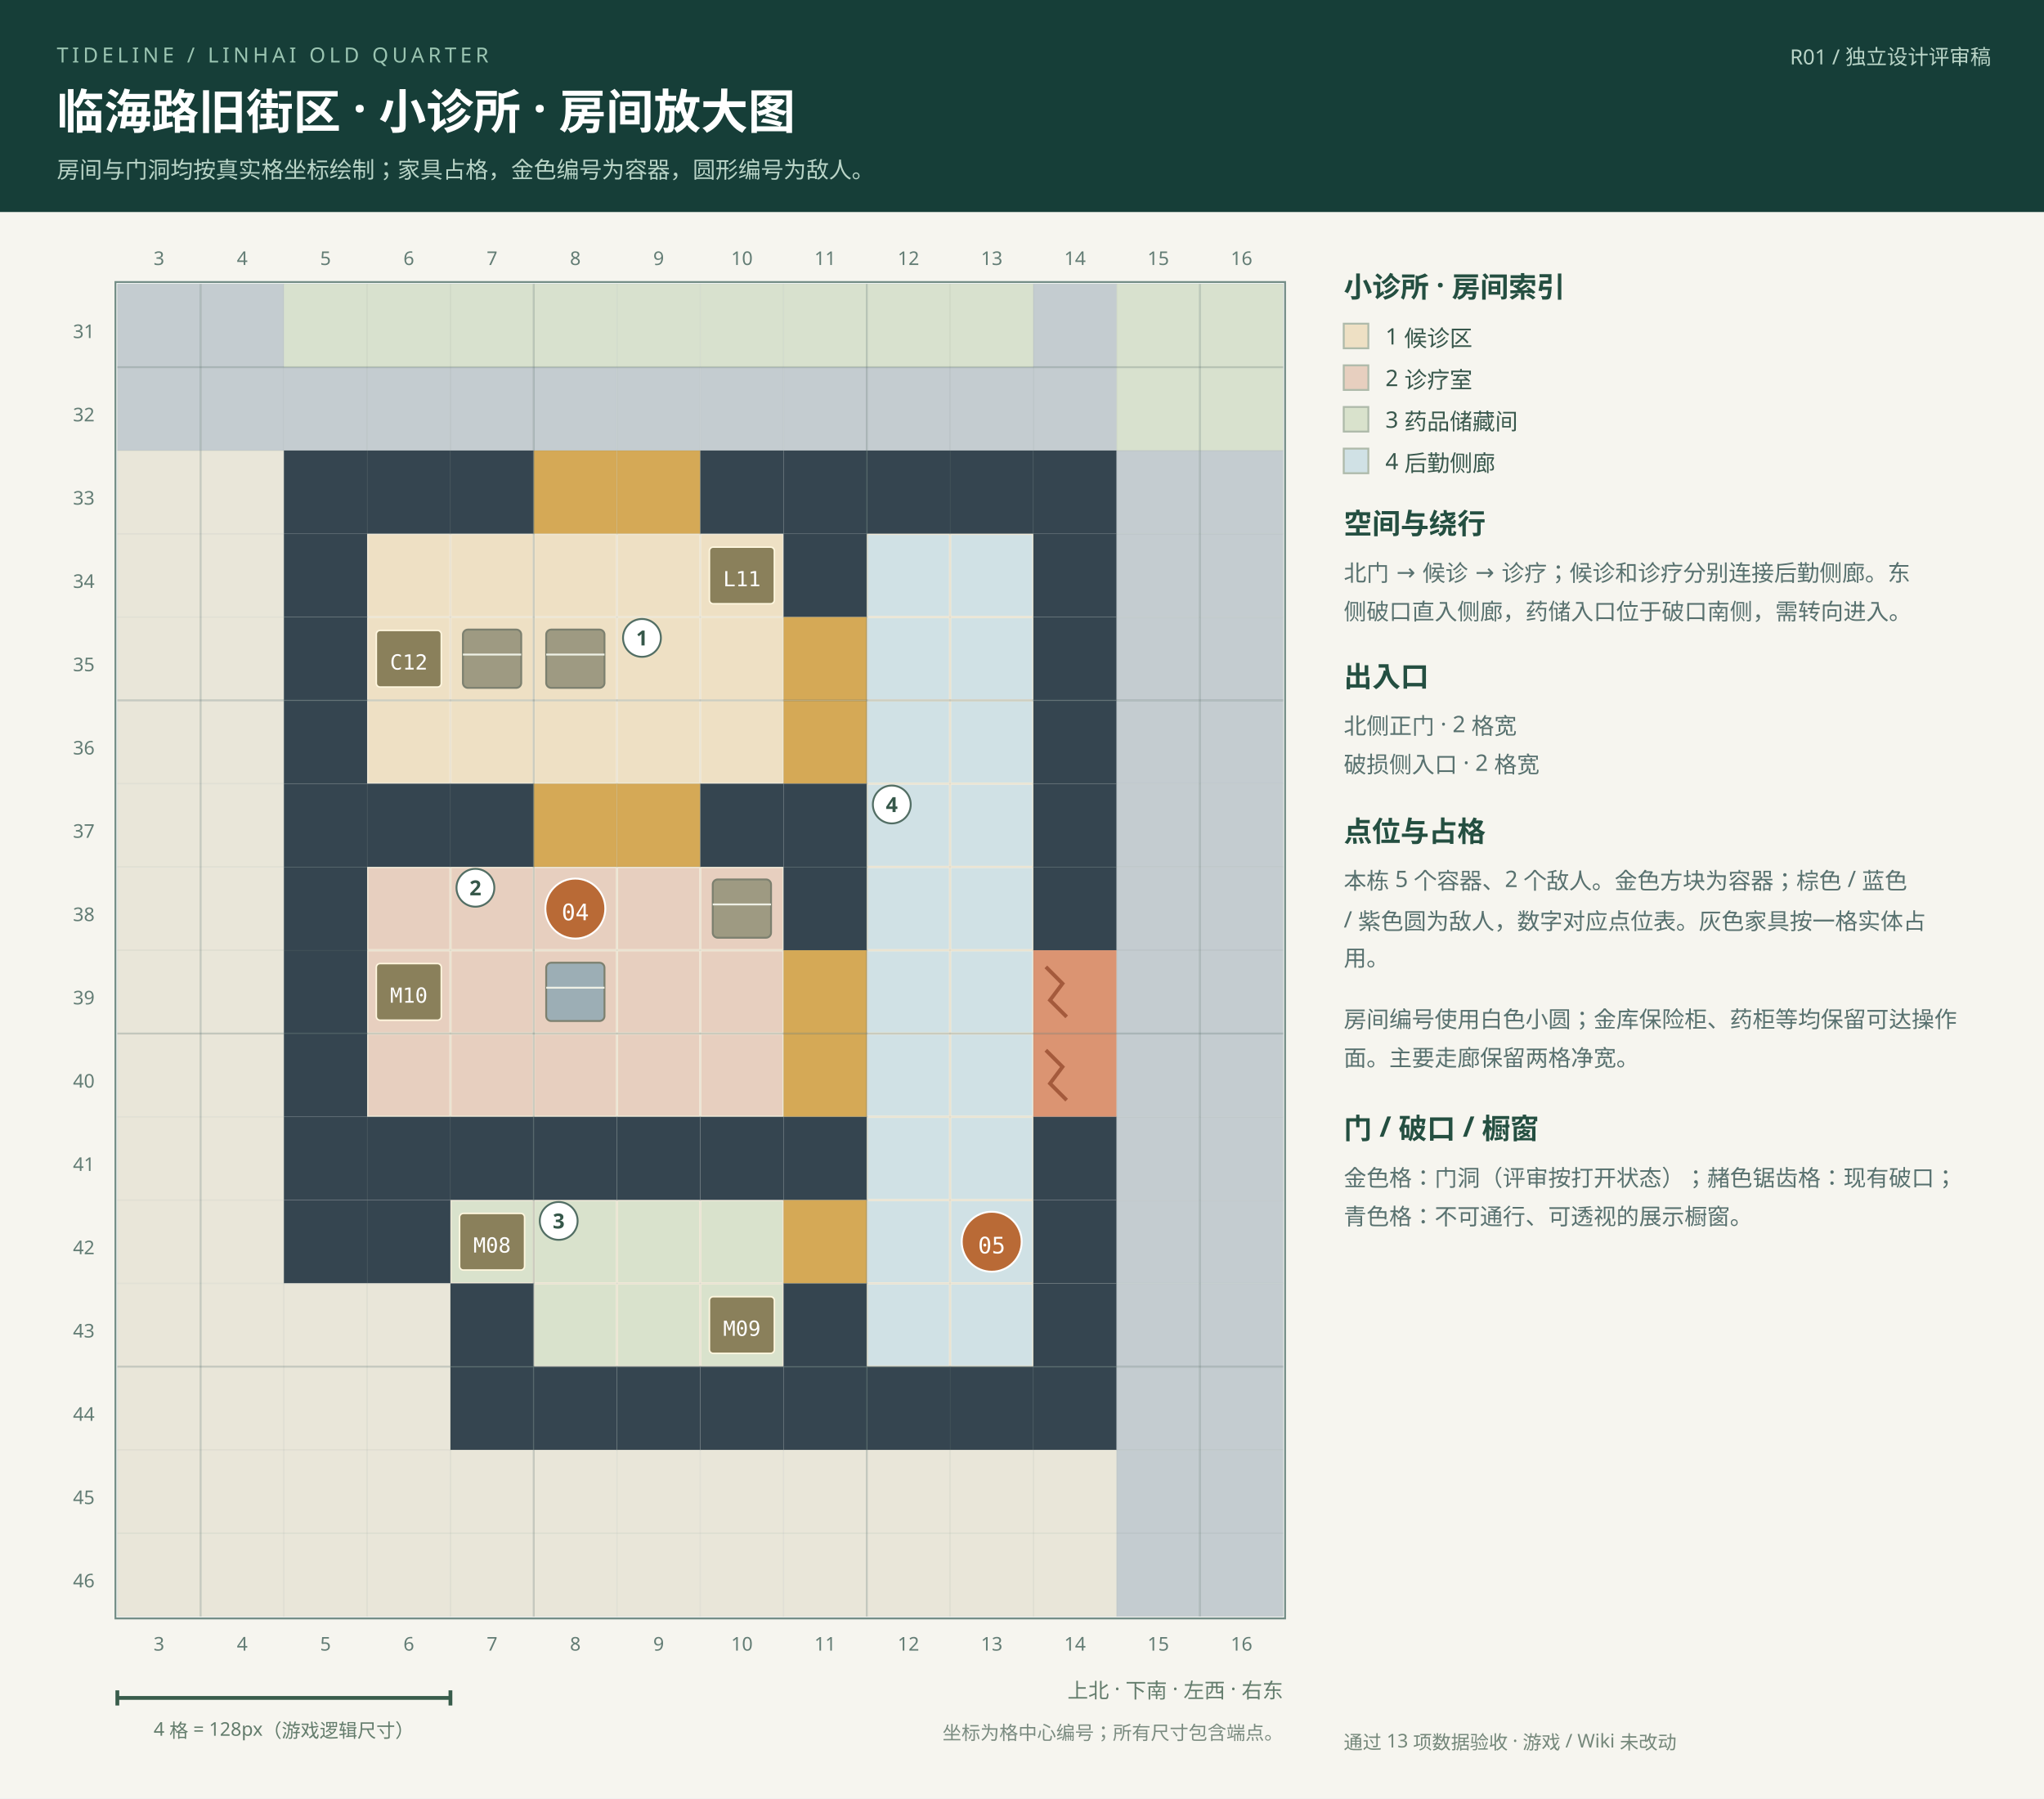
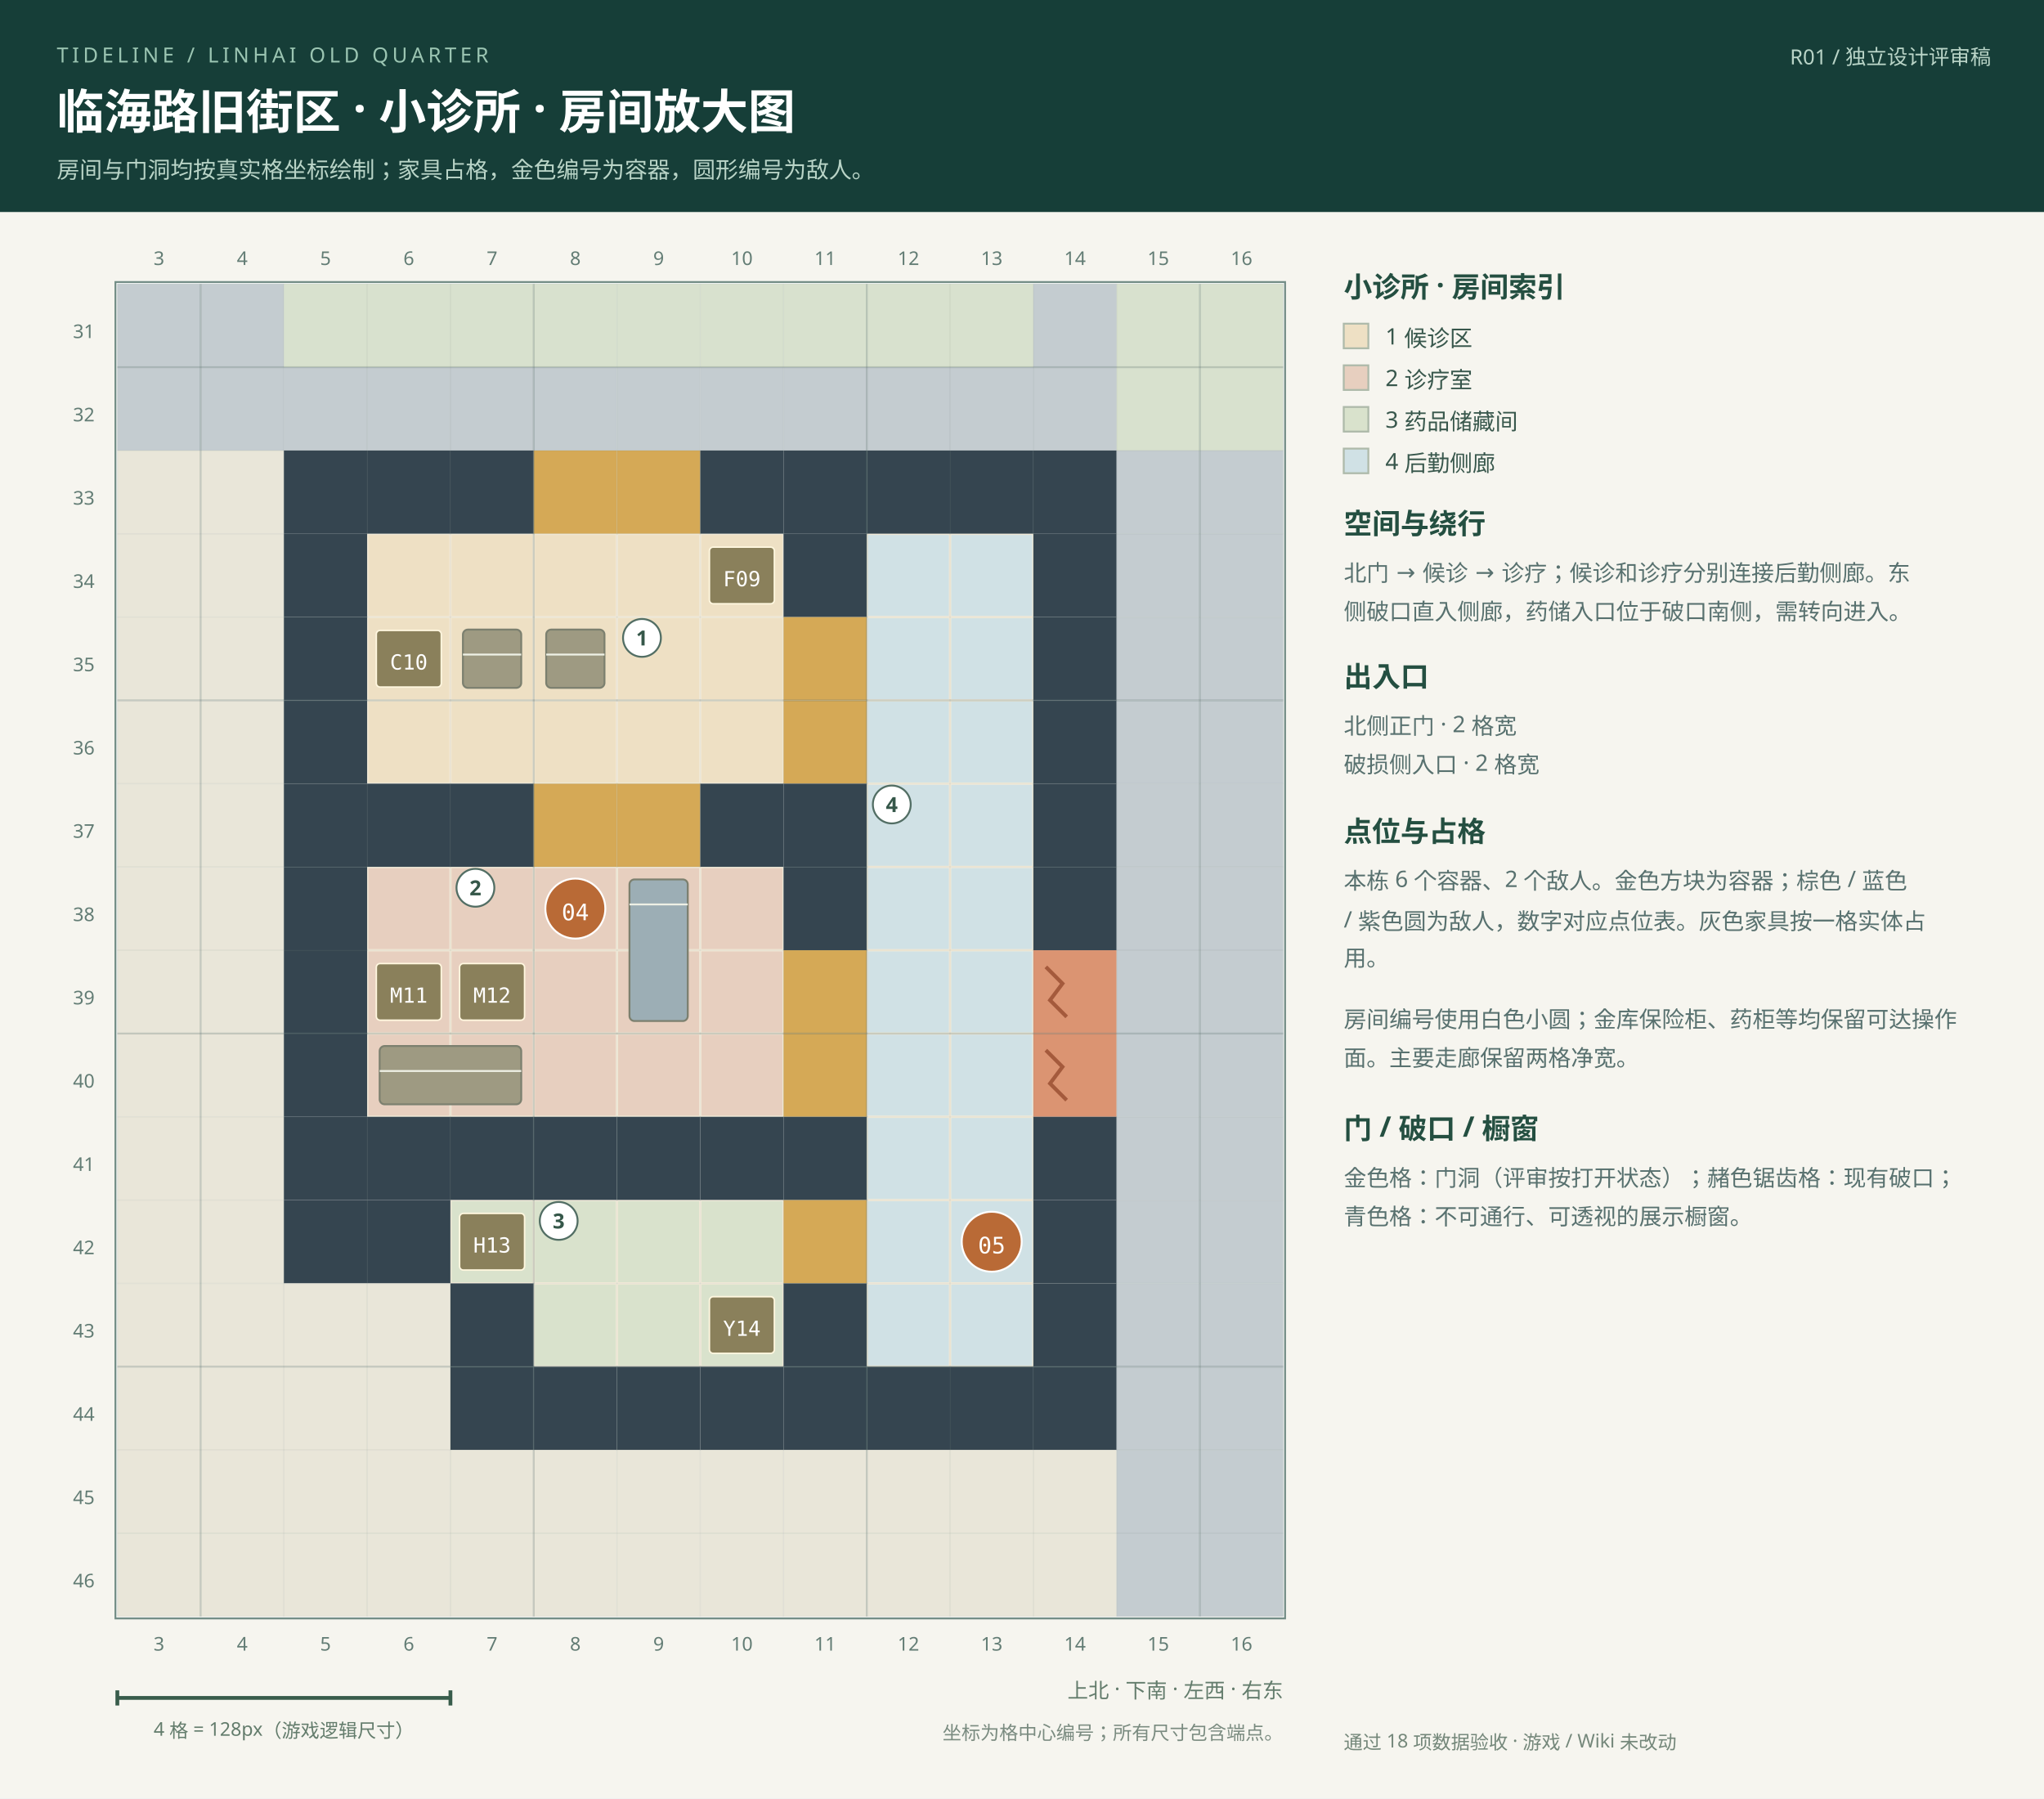
<svg xmlns="http://www.w3.org/2000/svg" width="1080" height="950" viewBox="0 0 1080 950" role="img" aria-labelledby="title desc">
  <g font-family="Microsoft YaHei, PingFang SC, sans-serif">
    <rect x="0" y="0" width="1080" height="950" fill="#f6f5ef" stroke="none" />
    <rect x="0" y="0" width="1080" height="112" fill="#163e38" stroke="none" />
    <text x="30" y="33" font-size="11" fill="#9bc5b2" letter-spacing="2">TIDELINE  /  LINHAI OLD QUARTER</text>
    <text x="30" y="68" font-size="25" fill="#ffffff" font-weight="600">临海路旧街区 · 小诊所 · 房间放大图</text>
    <text x="30" y="94" font-size="12" fill="#b9d4c7">房间与门洞均按真实格坐标绘制；家具占格，金色编号为容器，圆形编号为敌人。</text>
    <text x="1052" y="34" font-size="11" fill="#b9d4c7" text-anchor="end">R01  /  独立设计评审稿</text>
    <rect x="61" y="149" width="618" height="706" fill="#ffffff" stroke="#738d86" />
    <rect x="62" y="150" width="44" height="44" fill="#c4ccd0" stroke="none" />
    <rect x="106" y="150" width="44" height="44" fill="#c4ccd0" stroke="none" />
    <rect x="150" y="150" width="44" height="44" fill="#d8e1ce" stroke="none" />
    <rect x="194" y="150" width="44" height="44" fill="#d8e1ce" stroke="none" />
    <rect x="238" y="150" width="44" height="44" fill="#d8e1ce" stroke="none" />
    <rect x="282" y="150" width="44" height="44" fill="#d8e1ce" stroke="none" />
    <rect x="326" y="150" width="44" height="44" fill="#d8e1ce" stroke="none" />
    <rect x="370" y="150" width="44" height="44" fill="#d8e1ce" stroke="none" />
    <rect x="414" y="150" width="44" height="44" fill="#d8e1ce" stroke="none" />
    <rect x="458" y="150" width="44" height="44" fill="#d8e1ce" stroke="none" />
    <rect x="502" y="150" width="44" height="44" fill="#d8e1ce" stroke="none" />
    <rect x="546" y="150" width="44" height="44" fill="#c4ccd0" stroke="none" />
    <rect x="590" y="150" width="44" height="44" fill="#d8e1ce" stroke="none" />
    <rect x="634" y="150" width="44" height="44" fill="#d8e1ce" stroke="none" />
    <rect x="62" y="194" width="44" height="44" fill="#c4ccd0" stroke="none" />
    <rect x="106" y="194" width="44" height="44" fill="#c4ccd0" stroke="none" />
    <rect x="150" y="194" width="44" height="44" fill="#c4ccd0" stroke="none" />
    <rect x="194" y="194" width="44" height="44" fill="#c4ccd0" stroke="none" />
    <rect x="238" y="194" width="44" height="44" fill="#c4ccd0" stroke="none" />
    <rect x="282" y="194" width="44" height="44" fill="#c4ccd0" stroke="none" />
    <rect x="326" y="194" width="44" height="44" fill="#c4ccd0" stroke="none" />
    <rect x="370" y="194" width="44" height="44" fill="#c4ccd0" stroke="none" />
    <rect x="414" y="194" width="44" height="44" fill="#c4ccd0" stroke="none" />
    <rect x="458" y="194" width="44" height="44" fill="#c4ccd0" stroke="none" />
    <rect x="502" y="194" width="44" height="44" fill="#c4ccd0" stroke="none" />
    <rect x="546" y="194" width="44" height="44" fill="#c4ccd0" stroke="none" />
    <rect x="590" y="194" width="44" height="44" fill="#d8e1ce" stroke="none" />
    <rect x="634" y="194" width="44" height="44" fill="#d8e1ce" stroke="none" />
    <rect x="62" y="238" width="44" height="44" fill="#e9e6d9" stroke="none" />
    <rect x="106" y="238" width="44" height="44" fill="#e9e6d9" stroke="none" />
    <rect x="150" y="238" width="44" height="44" fill="#354550" stroke="none" />
    <rect x="194" y="238" width="44" height="44" fill="#354550" stroke="none" />
    <rect x="238" y="238" width="44" height="44" fill="#354550" stroke="none" />
    <rect x="282" y="238" width="44" height="44" fill="#d5a956" stroke="none" />
    <rect x="326" y="238" width="44" height="44" fill="#d5a956" stroke="none" />
    <rect x="370" y="238" width="44" height="44" fill="#354550" stroke="none" />
    <rect x="414" y="238" width="44" height="44" fill="#354550" stroke="none" />
    <rect x="458" y="238" width="44" height="44" fill="#354550" stroke="none" />
    <rect x="502" y="238" width="44" height="44" fill="#354550" stroke="none" />
    <rect x="546" y="238" width="44" height="44" fill="#354550" stroke="none" />
    <rect x="590" y="238" width="44" height="44" fill="#c4ccd0" stroke="none" />
    <rect x="634" y="238" width="44" height="44" fill="#c4ccd0" stroke="none" />
    <rect x="62" y="282" width="44" height="44" fill="#e9e6d9" stroke="none" />
    <rect x="106" y="282" width="44" height="44" fill="#e9e6d9" stroke="none" />
    <rect x="150" y="282" width="44" height="44" fill="#354550" stroke="none" />
    <rect x="194" y="282" width="44" height="44" fill="#f4ecd9" stroke="none" />
    <rect x="238" y="282" width="44" height="44" fill="#f4ecd9" stroke="none" />
    <rect x="282" y="282" width="44" height="44" fill="#f4ecd9" stroke="none" />
    <rect x="326" y="282" width="44" height="44" fill="#f4ecd9" stroke="none" />
    <rect x="370" y="282" width="44" height="44" fill="#f4ecd9" stroke="none" />
    <rect x="414" y="282" width="44" height="44" fill="#354550" stroke="none" />
    <rect x="458" y="282" width="44" height="44" fill="#f4ecd9" stroke="none" />
    <rect x="502" y="282" width="44" height="44" fill="#f4ecd9" stroke="none" />
    <rect x="546" y="282" width="44" height="44" fill="#354550" stroke="none" />
    <rect x="590" y="282" width="44" height="44" fill="#c4ccd0" stroke="none" />
    <rect x="634" y="282" width="44" height="44" fill="#c4ccd0" stroke="none" />
    <rect x="62" y="326" width="44" height="44" fill="#e9e6d9" stroke="none" />
    <rect x="106" y="326" width="44" height="44" fill="#e9e6d9" stroke="none" />
    <rect x="150" y="326" width="44" height="44" fill="#354550" stroke="none" />
    <rect x="194" y="326" width="44" height="44" fill="#f4ecd9" stroke="none" />
    <rect x="238" y="326" width="44" height="44" fill="#f4ecd9" stroke="none" />
    <rect x="282" y="326" width="44" height="44" fill="#f4ecd9" stroke="none" />
    <rect x="326" y="326" width="44" height="44" fill="#f4ecd9" stroke="none" />
    <rect x="370" y="326" width="44" height="44" fill="#f4ecd9" stroke="none" />
    <rect x="414" y="326" width="44" height="44" fill="#d5a956" stroke="none" />
    <rect x="458" y="326" width="44" height="44" fill="#f4ecd9" stroke="none" />
    <rect x="502" y="326" width="44" height="44" fill="#f4ecd9" stroke="none" />
    <rect x="546" y="326" width="44" height="44" fill="#354550" stroke="none" />
    <rect x="590" y="326" width="44" height="44" fill="#c4ccd0" stroke="none" />
    <rect x="634" y="326" width="44" height="44" fill="#c4ccd0" stroke="none" />
    <rect x="62" y="370" width="44" height="44" fill="#e9e6d9" stroke="none" />
    <rect x="106" y="370" width="44" height="44" fill="#e9e6d9" stroke="none" />
    <rect x="150" y="370" width="44" height="44" fill="#354550" stroke="none" />
    <rect x="194" y="370" width="44" height="44" fill="#f4ecd9" stroke="none" />
    <rect x="238" y="370" width="44" height="44" fill="#f4ecd9" stroke="none" />
    <rect x="282" y="370" width="44" height="44" fill="#f4ecd9" stroke="none" />
    <rect x="326" y="370" width="44" height="44" fill="#f4ecd9" stroke="none" />
    <rect x="370" y="370" width="44" height="44" fill="#f4ecd9" stroke="none" />
    <rect x="414" y="370" width="44" height="44" fill="#d5a956" stroke="none" />
    <rect x="458" y="370" width="44" height="44" fill="#f4ecd9" stroke="none" />
    <rect x="502" y="370" width="44" height="44" fill="#f4ecd9" stroke="none" />
    <rect x="546" y="370" width="44" height="44" fill="#354550" stroke="none" />
    <rect x="590" y="370" width="44" height="44" fill="#c4ccd0" stroke="none" />
    <rect x="634" y="370" width="44" height="44" fill="#c4ccd0" stroke="none" />
    <rect x="62" y="414" width="44" height="44" fill="#e9e6d9" stroke="none" />
    <rect x="106" y="414" width="44" height="44" fill="#e9e6d9" stroke="none" />
    <rect x="150" y="414" width="44" height="44" fill="#354550" stroke="none" />
    <rect x="194" y="414" width="44" height="44" fill="#354550" stroke="none" />
    <rect x="238" y="414" width="44" height="44" fill="#354550" stroke="none" />
    <rect x="282" y="414" width="44" height="44" fill="#d5a956" stroke="none" />
    <rect x="326" y="414" width="44" height="44" fill="#d5a956" stroke="none" />
    <rect x="370" y="414" width="44" height="44" fill="#354550" stroke="none" />
    <rect x="414" y="414" width="44" height="44" fill="#354550" stroke="none" />
    <rect x="458" y="414" width="44" height="44" fill="#f4ecd9" stroke="none" />
    <rect x="502" y="414" width="44" height="44" fill="#f4ecd9" stroke="none" />
    <rect x="546" y="414" width="44" height="44" fill="#354550" stroke="none" />
    <rect x="590" y="414" width="44" height="44" fill="#c4ccd0" stroke="none" />
    <rect x="634" y="414" width="44" height="44" fill="#c4ccd0" stroke="none" />
    <rect x="62" y="458" width="44" height="44" fill="#e9e6d9" stroke="none" />
    <rect x="106" y="458" width="44" height="44" fill="#e9e6d9" stroke="none" />
    <rect x="150" y="458" width="44" height="44" fill="#354550" stroke="none" />
    <rect x="194" y="458" width="44" height="44" fill="#f4ecd9" stroke="none" />
    <rect x="238" y="458" width="44" height="44" fill="#f4ecd9" stroke="none" />
    <rect x="282" y="458" width="44" height="44" fill="#f4ecd9" stroke="none" />
    <rect x="326" y="458" width="44" height="44" fill="#f4ecd9" stroke="none" />
    <rect x="370" y="458" width="44" height="44" fill="#f4ecd9" stroke="none" />
    <rect x="414" y="458" width="44" height="44" fill="#354550" stroke="none" />
    <rect x="458" y="458" width="44" height="44" fill="#f4ecd9" stroke="none" />
    <rect x="502" y="458" width="44" height="44" fill="#f4ecd9" stroke="none" />
    <rect x="546" y="458" width="44" height="44" fill="#354550" stroke="none" />
    <rect x="590" y="458" width="44" height="44" fill="#c4ccd0" stroke="none" />
    <rect x="634" y="458" width="44" height="44" fill="#c4ccd0" stroke="none" />
    <rect x="62" y="502" width="44" height="44" fill="#e9e6d9" stroke="none" />
    <rect x="106" y="502" width="44" height="44" fill="#e9e6d9" stroke="none" />
    <rect x="150" y="502" width="44" height="44" fill="#354550" stroke="none" />
    <rect x="194" y="502" width="44" height="44" fill="#f4ecd9" stroke="none" />
    <rect x="238" y="502" width="44" height="44" fill="#f4ecd9" stroke="none" />
    <rect x="282" y="502" width="44" height="44" fill="#f4ecd9" stroke="none" />
    <rect x="326" y="502" width="44" height="44" fill="#f4ecd9" stroke="none" />
    <rect x="370" y="502" width="44" height="44" fill="#f4ecd9" stroke="none" />
    <rect x="414" y="502" width="44" height="44" fill="#d5a956" stroke="none" />
    <rect x="458" y="502" width="44" height="44" fill="#f4ecd9" stroke="none" />
    <rect x="502" y="502" width="44" height="44" fill="#f4ecd9" stroke="none" />
    <rect x="546" y="502" width="44" height="44" fill="#db9472" stroke="none" />
    <path d="M552.6,510.8l8.8,8.8l-6.6,8.8l8.8,8.8" fill="none" stroke="#a45a3c" stroke-width="2" />
    <rect x="590" y="502" width="44" height="44" fill="#c4ccd0" stroke="none" />
    <rect x="634" y="502" width="44" height="44" fill="#c4ccd0" stroke="none" />
    <rect x="62" y="546" width="44" height="44" fill="#e9e6d9" stroke="none" />
    <rect x="106" y="546" width="44" height="44" fill="#e9e6d9" stroke="none" />
    <rect x="150" y="546" width="44" height="44" fill="#354550" stroke="none" />
    <rect x="194" y="546" width="44" height="44" fill="#f4ecd9" stroke="none" />
    <rect x="238" y="546" width="44" height="44" fill="#f4ecd9" stroke="none" />
    <rect x="282" y="546" width="44" height="44" fill="#f4ecd9" stroke="none" />
    <rect x="326" y="546" width="44" height="44" fill="#f4ecd9" stroke="none" />
    <rect x="370" y="546" width="44" height="44" fill="#f4ecd9" stroke="none" />
    <rect x="414" y="546" width="44" height="44" fill="#d5a956" stroke="none" />
    <rect x="458" y="546" width="44" height="44" fill="#f4ecd9" stroke="none" />
    <rect x="502" y="546" width="44" height="44" fill="#f4ecd9" stroke="none" />
    <rect x="546" y="546" width="44" height="44" fill="#db9472" stroke="none" />
    <path d="M552.6,554.8l8.8,8.8l-6.6,8.8l8.8,8.8" fill="none" stroke="#a45a3c" stroke-width="2" />
    <rect x="590" y="546" width="44" height="44" fill="#c4ccd0" stroke="none" />
    <rect x="634" y="546" width="44" height="44" fill="#c4ccd0" stroke="none" />
    <rect x="62" y="590" width="44" height="44" fill="#e9e6d9" stroke="none" />
    <rect x="106" y="590" width="44" height="44" fill="#e9e6d9" stroke="none" />
    <rect x="150" y="590" width="44" height="44" fill="#354550" stroke="none" />
    <rect x="194" y="590" width="44" height="44" fill="#354550" stroke="none" />
    <rect x="238" y="590" width="44" height="44" fill="#354550" stroke="none" />
    <rect x="282" y="590" width="44" height="44" fill="#354550" stroke="none" />
    <rect x="326" y="590" width="44" height="44" fill="#354550" stroke="none" />
    <rect x="370" y="590" width="44" height="44" fill="#354550" stroke="none" />
    <rect x="414" y="590" width="44" height="44" fill="#354550" stroke="none" />
    <rect x="458" y="590" width="44" height="44" fill="#f4ecd9" stroke="none" />
    <rect x="502" y="590" width="44" height="44" fill="#f4ecd9" stroke="none" />
    <rect x="546" y="590" width="44" height="44" fill="#354550" stroke="none" />
    <rect x="590" y="590" width="44" height="44" fill="#c4ccd0" stroke="none" />
    <rect x="634" y="590" width="44" height="44" fill="#c4ccd0" stroke="none" />
    <rect x="62" y="634" width="44" height="44" fill="#e9e6d9" stroke="none" />
    <rect x="106" y="634" width="44" height="44" fill="#e9e6d9" stroke="none" />
    <rect x="150" y="634" width="44" height="44" fill="#354550" stroke="none" />
    <rect x="194" y="634" width="44" height="44" fill="#354550" stroke="none" />
    <rect x="238" y="634" width="44" height="44" fill="#f4ecd9" stroke="none" />
    <rect x="282" y="634" width="44" height="44" fill="#f4ecd9" stroke="none" />
    <rect x="326" y="634" width="44" height="44" fill="#f4ecd9" stroke="none" />
    <rect x="370" y="634" width="44" height="44" fill="#f4ecd9" stroke="none" />
    <rect x="414" y="634" width="44" height="44" fill="#d5a956" stroke="none" />
    <rect x="458" y="634" width="44" height="44" fill="#f4ecd9" stroke="none" />
    <rect x="502" y="634" width="44" height="44" fill="#f4ecd9" stroke="none" />
    <rect x="546" y="634" width="44" height="44" fill="#354550" stroke="none" />
    <rect x="590" y="634" width="44" height="44" fill="#c4ccd0" stroke="none" />
    <rect x="634" y="634" width="44" height="44" fill="#c4ccd0" stroke="none" />
    <rect x="62" y="678" width="44" height="44" fill="#e9e6d9" stroke="none" />
    <rect x="106" y="678" width="44" height="44" fill="#e9e6d9" stroke="none" />
    <rect x="150" y="678" width="44" height="44" fill="#e9e6d9" stroke="none" />
    <rect x="194" y="678" width="44" height="44" fill="#e9e6d9" stroke="none" />
    <rect x="238" y="678" width="44" height="44" fill="#354550" stroke="none" />
    <rect x="282" y="678" width="44" height="44" fill="#f4ecd9" stroke="none" />
    <rect x="326" y="678" width="44" height="44" fill="#f4ecd9" stroke="none" />
    <rect x="370" y="678" width="44" height="44" fill="#f4ecd9" stroke="none" />
    <rect x="414" y="678" width="44" height="44" fill="#354550" stroke="none" />
    <rect x="458" y="678" width="44" height="44" fill="#f4ecd9" stroke="none" />
    <rect x="502" y="678" width="44" height="44" fill="#f4ecd9" stroke="none" />
    <rect x="546" y="678" width="44" height="44" fill="#354550" stroke="none" />
    <rect x="590" y="678" width="44" height="44" fill="#c4ccd0" stroke="none" />
    <rect x="634" y="678" width="44" height="44" fill="#c4ccd0" stroke="none" />
    <rect x="62" y="722" width="44" height="44" fill="#e9e6d9" stroke="none" />
    <rect x="106" y="722" width="44" height="44" fill="#e9e6d9" stroke="none" />
    <rect x="150" y="722" width="44" height="44" fill="#e9e6d9" stroke="none" />
    <rect x="194" y="722" width="44" height="44" fill="#e9e6d9" stroke="none" />
    <rect x="238" y="722" width="44" height="44" fill="#354550" stroke="none" />
    <rect x="282" y="722" width="44" height="44" fill="#354550" stroke="none" />
    <rect x="326" y="722" width="44" height="44" fill="#354550" stroke="none" />
    <rect x="370" y="722" width="44" height="44" fill="#354550" stroke="none" />
    <rect x="414" y="722" width="44" height="44" fill="#354550" stroke="none" />
    <rect x="458" y="722" width="44" height="44" fill="#354550" stroke="none" />
    <rect x="502" y="722" width="44" height="44" fill="#354550" stroke="none" />
    <rect x="546" y="722" width="44" height="44" fill="#354550" stroke="none" />
    <rect x="590" y="722" width="44" height="44" fill="#c4ccd0" stroke="none" />
    <rect x="634" y="722" width="44" height="44" fill="#c4ccd0" stroke="none" />
    <rect x="62" y="766" width="44" height="44" fill="#e9e6d9" stroke="none" />
    <rect x="106" y="766" width="44" height="44" fill="#e9e6d9" stroke="none" />
    <rect x="150" y="766" width="44" height="44" fill="#e9e6d9" stroke="none" />
    <rect x="194" y="766" width="44" height="44" fill="#e9e6d9" stroke="none" />
    <rect x="238" y="766" width="44" height="44" fill="#e9e6d9" stroke="none" />
    <rect x="282" y="766" width="44" height="44" fill="#e9e6d9" stroke="none" />
    <rect x="326" y="766" width="44" height="44" fill="#e9e6d9" stroke="none" />
    <rect x="370" y="766" width="44" height="44" fill="#e9e6d9" stroke="none" />
    <rect x="414" y="766" width="44" height="44" fill="#e9e6d9" stroke="none" />
    <rect x="458" y="766" width="44" height="44" fill="#e9e6d9" stroke="none" />
    <rect x="502" y="766" width="44" height="44" fill="#e9e6d9" stroke="none" />
    <rect x="546" y="766" width="44" height="44" fill="#e9e6d9" stroke="none" />
    <rect x="590" y="766" width="44" height="44" fill="#c4ccd0" stroke="none" />
    <rect x="634" y="766" width="44" height="44" fill="#c4ccd0" stroke="none" />
    <rect x="62" y="810" width="44" height="44" fill="#e9e6d9" stroke="none" />
    <rect x="106" y="810" width="44" height="44" fill="#e9e6d9" stroke="none" />
    <rect x="150" y="810" width="44" height="44" fill="#e9e6d9" stroke="none" />
    <rect x="194" y="810" width="44" height="44" fill="#e9e6d9" stroke="none" />
    <rect x="238" y="810" width="44" height="44" fill="#e9e6d9" stroke="none" />
    <rect x="282" y="810" width="44" height="44" fill="#e9e6d9" stroke="none" />
    <rect x="326" y="810" width="44" height="44" fill="#e9e6d9" stroke="none" />
    <rect x="370" y="810" width="44" height="44" fill="#e9e6d9" stroke="none" />
    <rect x="414" y="810" width="44" height="44" fill="#e9e6d9" stroke="none" />
    <rect x="458" y="810" width="44" height="44" fill="#e9e6d9" stroke="none" />
    <rect x="502" y="810" width="44" height="44" fill="#e9e6d9" stroke="none" />
    <rect x="546" y="810" width="44" height="44" fill="#e9e6d9" stroke="none" />
    <rect x="590" y="810" width="44" height="44" fill="#c4ccd0" stroke="none" />
    <rect x="634" y="810" width="44" height="44" fill="#c4ccd0" stroke="none" />
    <rect x="194.6" y="282.6" width="42.8" height="42.8" fill="#eee0c4" stroke="none" />
    <rect x="238.6" y="282.6" width="42.8" height="42.8" fill="#eee0c4" stroke="none" />
    <rect x="282.6" y="282.6" width="42.8" height="42.8" fill="#eee0c4" stroke="none" />
    <rect x="326.6" y="282.6" width="42.8" height="42.8" fill="#eee0c4" stroke="none" />
    <rect x="370.6" y="282.6" width="42.8" height="42.8" fill="#eee0c4" stroke="none" />
    <rect x="194.6" y="326.6" width="42.8" height="42.8" fill="#eee0c4" stroke="none" />
    <rect x="238.6" y="326.6" width="42.8" height="42.8" fill="#eee0c4" stroke="none" />
    <rect x="282.6" y="326.6" width="42.8" height="42.8" fill="#eee0c4" stroke="none" />
    <rect x="326.6" y="326.6" width="42.8" height="42.8" fill="#eee0c4" stroke="none" />
    <rect x="370.6" y="326.6" width="42.8" height="42.8" fill="#eee0c4" stroke="none" />
    <rect x="194.6" y="370.6" width="42.8" height="42.8" fill="#eee0c4" stroke="none" />
    <rect x="238.6" y="370.6" width="42.8" height="42.8" fill="#eee0c4" stroke="none" />
    <rect x="282.6" y="370.6" width="42.8" height="42.8" fill="#eee0c4" stroke="none" />
    <rect x="326.6" y="370.6" width="42.8" height="42.8" fill="#eee0c4" stroke="none" />
    <rect x="370.6" y="370.6" width="42.8" height="42.8" fill="#eee0c4" stroke="none" />
    <rect x="194.6" y="458.6" width="42.8" height="42.8" fill="#e7cfbf" stroke="none" />
    <rect x="238.6" y="458.6" width="42.8" height="42.8" fill="#e7cfbf" stroke="none" />
    <rect x="282.6" y="458.6" width="42.8" height="42.8" fill="#e7cfbf" stroke="none" />
    <rect x="326.6" y="458.6" width="42.8" height="42.8" fill="#e7cfbf" stroke="none" />
    <rect x="370.6" y="458.6" width="42.8" height="42.8" fill="#e7cfbf" stroke="none" />
    <rect x="194.6" y="502.6" width="42.8" height="42.8" fill="#e7cfbf" stroke="none" />
    <rect x="238.6" y="502.6" width="42.8" height="42.8" fill="#e7cfbf" stroke="none" />
    <rect x="282.6" y="502.6" width="42.8" height="42.8" fill="#e7cfbf" stroke="none" />
    <rect x="326.6" y="502.6" width="42.8" height="42.8" fill="#e7cfbf" stroke="none" />
    <rect x="370.6" y="502.6" width="42.8" height="42.8" fill="#e7cfbf" stroke="none" />
    <rect x="194.6" y="546.6" width="42.8" height="42.8" fill="#e7cfbf" stroke="none" />
    <rect x="238.6" y="546.6" width="42.8" height="42.8" fill="#e7cfbf" stroke="none" />
    <rect x="282.6" y="546.6" width="42.8" height="42.8" fill="#e7cfbf" stroke="none" />
    <rect x="326.6" y="546.6" width="42.8" height="42.8" fill="#e7cfbf" stroke="none" />
    <rect x="370.6" y="546.6" width="42.8" height="42.8" fill="#e7cfbf" stroke="none" />
    <rect x="238.6" y="634.6" width="42.8" height="42.8" fill="#d9e2cc" stroke="none" />
    <rect x="282.6" y="634.6" width="42.8" height="42.8" fill="#d9e2cc" stroke="none" />
    <rect x="326.6" y="634.6" width="42.8" height="42.8" fill="#d9e2cc" stroke="none" />
    <rect x="370.6" y="634.6" width="42.8" height="42.8" fill="#d9e2cc" stroke="none" />
    <rect x="282.6" y="678.6" width="42.8" height="42.8" fill="#d9e2cc" stroke="none" />
    <rect x="326.6" y="678.6" width="42.8" height="42.8" fill="#d9e2cc" stroke="none" />
    <rect x="370.6" y="678.6" width="42.8" height="42.8" fill="#d9e2cc" stroke="none" />
    <rect x="458.6" y="282.6" width="42.8" height="42.8" fill="#d0e1e5" stroke="none" />
    <rect x="502.6" y="282.6" width="42.8" height="42.8" fill="#d0e1e5" stroke="none" />
    <rect x="458.6" y="326.6" width="42.8" height="42.8" fill="#d0e1e5" stroke="none" />
    <rect x="502.6" y="326.6" width="42.8" height="42.8" fill="#d0e1e5" stroke="none" />
    <rect x="458.6" y="370.6" width="42.8" height="42.8" fill="#d0e1e5" stroke="none" />
    <rect x="502.6" y="370.6" width="42.8" height="42.8" fill="#d0e1e5" stroke="none" />
    <rect x="458.6" y="414.6" width="42.8" height="42.8" fill="#d0e1e5" stroke="none" />
    <rect x="502.6" y="414.6" width="42.8" height="42.8" fill="#d0e1e5" stroke="none" />
    <rect x="458.6" y="458.6" width="42.8" height="42.8" fill="#d0e1e5" stroke="none" />
    <rect x="502.6" y="458.6" width="42.8" height="42.8" fill="#d0e1e5" stroke="none" />
    <rect x="458.6" y="502.6" width="42.8" height="42.8" fill="#d0e1e5" stroke="none" />
    <rect x="502.6" y="502.6" width="42.8" height="42.8" fill="#d0e1e5" stroke="none" />
    <rect x="458.6" y="546.6" width="42.8" height="42.8" fill="#d0e1e5" stroke="none" />
    <rect x="502.6" y="546.6" width="42.8" height="42.8" fill="#d0e1e5" stroke="none" />
    <rect x="458.6" y="590.6" width="42.8" height="42.8" fill="#d0e1e5" stroke="none" />
    <rect x="502.6" y="590.6" width="42.8" height="42.8" fill="#d0e1e5" stroke="none" />
    <rect x="458.6" y="634.6" width="42.8" height="42.8" fill="#d0e1e5" stroke="none" />
    <rect x="502.6" y="634.6" width="42.8" height="42.8" fill="#d0e1e5" stroke="none" />
    <rect x="458.6" y="678.6" width="42.8" height="42.8" fill="#d0e1e5" stroke="none" />
    <rect x="502.6" y="678.6" width="42.8" height="42.8" fill="#d0e1e5" stroke="none" />
    <path d="M62,150v704" stroke="#5c706c" stroke-opacity="0.1" stroke-width="0.6" />
    <path d="M106,150v704" stroke="#5c706c" stroke-opacity="0.27" stroke-width="1" />
    <path d="M150,150v704" stroke="#5c706c" stroke-opacity="0.1" stroke-width="0.6" />
    <path d="M194,150v704" stroke="#5c706c" stroke-opacity="0.1" stroke-width="0.6" />
    <path d="M238,150v704" stroke="#5c706c" stroke-opacity="0.1" stroke-width="0.6" />
    <path d="M282,150v704" stroke="#5c706c" stroke-opacity="0.27" stroke-width="1" />
    <path d="M326,150v704" stroke="#5c706c" stroke-opacity="0.1" stroke-width="0.6" />
    <path d="M370,150v704" stroke="#5c706c" stroke-opacity="0.1" stroke-width="0.6" />
    <path d="M414,150v704" stroke="#5c706c" stroke-opacity="0.1" stroke-width="0.6" />
    <path d="M458,150v704" stroke="#5c706c" stroke-opacity="0.27" stroke-width="1" />
    <path d="M502,150v704" stroke="#5c706c" stroke-opacity="0.1" stroke-width="0.6" />
    <path d="M546,150v704" stroke="#5c706c" stroke-opacity="0.1" stroke-width="0.6" />
    <path d="M590,150v704" stroke="#5c706c" stroke-opacity="0.1" stroke-width="0.6" />
    <path d="M634,150v704" stroke="#5c706c" stroke-opacity="0.27" stroke-width="1" />
    <path d="M678,150v704" stroke="#5c706c" stroke-opacity="0.1" stroke-width="0.6" />
    <path d="M62,150h616" stroke="#5c706c" stroke-opacity="0.1" stroke-width="0.6" />
    <path d="M62,194h616" stroke="#5c706c" stroke-opacity="0.27" stroke-width="1" />
    <path d="M62,238h616" stroke="#5c706c" stroke-opacity="0.1" stroke-width="0.6" />
    <path d="M62,282h616" stroke="#5c706c" stroke-opacity="0.1" stroke-width="0.6" />
    <path d="M62,326h616" stroke="#5c706c" stroke-opacity="0.1" stroke-width="0.6" />
    <path d="M62,370h616" stroke="#5c706c" stroke-opacity="0.27" stroke-width="1" />
    <path d="M62,414h616" stroke="#5c706c" stroke-opacity="0.1" stroke-width="0.6" />
    <path d="M62,458h616" stroke="#5c706c" stroke-opacity="0.1" stroke-width="0.6" />
    <path d="M62,502h616" stroke="#5c706c" stroke-opacity="0.1" stroke-width="0.6" />
    <path d="M62,546h616" stroke="#5c706c" stroke-opacity="0.27" stroke-width="1" />
    <path d="M62,590h616" stroke="#5c706c" stroke-opacity="0.1" stroke-width="0.6" />
    <path d="M62,634h616" stroke="#5c706c" stroke-opacity="0.1" stroke-width="0.6" />
    <path d="M62,678h616" stroke="#5c706c" stroke-opacity="0.1" stroke-width="0.6" />
    <path d="M62,722h616" stroke="#5c706c" stroke-opacity="0.27" stroke-width="1" />
    <path d="M62,766h616" stroke="#5c706c" stroke-opacity="0.1" stroke-width="0.6" />
    <path d="M62,810h616" stroke="#5c706c" stroke-opacity="0.1" stroke-width="0.6" />
    <path d="M62,854h616" stroke="#5c706c" stroke-opacity="0.1" stroke-width="0.6" />
    <text x="84" y="140" font-size="10" fill="#627c74" text-anchor="middle">3</text>
    <text x="84" y="872" font-size="10" fill="#627c74" text-anchor="middle">3</text>
    <text x="128" y="140" font-size="10" fill="#627c74" text-anchor="middle">4</text>
    <text x="128" y="872" font-size="10" fill="#627c74" text-anchor="middle">4</text>
    <text x="172" y="140" font-size="10" fill="#627c74" text-anchor="middle">5</text>
    <text x="172" y="872" font-size="10" fill="#627c74" text-anchor="middle">5</text>
    <text x="216" y="140" font-size="10" fill="#627c74" text-anchor="middle">6</text>
    <text x="216" y="872" font-size="10" fill="#627c74" text-anchor="middle">6</text>
    <text x="260" y="140" font-size="10" fill="#627c74" text-anchor="middle">7</text>
    <text x="260" y="872" font-size="10" fill="#627c74" text-anchor="middle">7</text>
    <text x="304" y="140" font-size="10" fill="#627c74" text-anchor="middle">8</text>
    <text x="304" y="872" font-size="10" fill="#627c74" text-anchor="middle">8</text>
    <text x="348" y="140" font-size="10" fill="#627c74" text-anchor="middle">9</text>
    <text x="348" y="872" font-size="10" fill="#627c74" text-anchor="middle">9</text>
    <text x="392" y="140" font-size="10" fill="#627c74" text-anchor="middle">10</text>
    <text x="392" y="872" font-size="10" fill="#627c74" text-anchor="middle">10</text>
    <text x="436" y="140" font-size="10" fill="#627c74" text-anchor="middle">11</text>
    <text x="436" y="872" font-size="10" fill="#627c74" text-anchor="middle">11</text>
    <text x="480" y="140" font-size="10" fill="#627c74" text-anchor="middle">12</text>
    <text x="480" y="872" font-size="10" fill="#627c74" text-anchor="middle">12</text>
    <text x="524" y="140" font-size="10" fill="#627c74" text-anchor="middle">13</text>
    <text x="524" y="872" font-size="10" fill="#627c74" text-anchor="middle">13</text>
    <text x="568" y="140" font-size="10" fill="#627c74" text-anchor="middle">14</text>
    <text x="568" y="872" font-size="10" fill="#627c74" text-anchor="middle">14</text>
    <text x="612" y="140" font-size="10" fill="#627c74" text-anchor="middle">15</text>
    <text x="612" y="872" font-size="10" fill="#627c74" text-anchor="middle">15</text>
    <text x="656" y="140" font-size="10" fill="#627c74" text-anchor="middle">16</text>
    <text x="656" y="872" font-size="10" fill="#627c74" text-anchor="middle">16</text>
    <text x="50" y="178.6" font-size="10" fill="#627c74" text-anchor="end">31</text>
    <text x="50" y="222.6" font-size="10" fill="#627c74" text-anchor="end">32</text>
    <text x="50" y="266.6" font-size="10" fill="#627c74" text-anchor="end">33</text>
    <text x="50" y="310.6" font-size="10" fill="#627c74" text-anchor="end">34</text>
    <text x="50" y="354.6" font-size="10" fill="#627c74" text-anchor="end">35</text>
    <text x="50" y="398.6" font-size="10" fill="#627c74" text-anchor="end">36</text>
    <text x="50" y="442.6" font-size="10" fill="#627c74" text-anchor="end">37</text>
    <text x="50" y="486.6" font-size="10" fill="#627c74" text-anchor="end">38</text>
    <text x="50" y="530.6" font-size="10" fill="#627c74" text-anchor="end">39</text>
    <text x="50" y="574.6" font-size="10" fill="#627c74" text-anchor="end">40</text>
    <text x="50" y="618.6" font-size="10" fill="#627c74" text-anchor="end">41</text>
    <text x="50" y="662.6" font-size="10" fill="#627c74" text-anchor="end">42</text>
    <text x="50" y="706.6" font-size="10" fill="#627c74" text-anchor="end">43</text>
    <text x="50" y="750.6" font-size="10" fill="#627c74" text-anchor="end">44</text>
    <text x="50" y="794.6" font-size="10" fill="#627c74" text-anchor="end">45</text>
    <text x="50" y="838.6" font-size="10" fill="#627c74" text-anchor="end">46</text>
    <rect x="244.6" y="332.6" width="30.8" height="30.8" fill="#9e9a82" stroke="#7c806f" rx="2.64" />
    <path d="M244.6,345.8h30.8" stroke="#eef0e5" stroke-width="1" />
    <rect x="288.6" y="332.6" width="30.8" height="30.8" fill="#9e9a82" stroke="#7c806f" rx="2.64" />
    <path d="M288.6,345.8h30.8" stroke="#eef0e5" stroke-width="1" />
-     <rect x="288.6" y="508.6" width="30.8" height="30.8" fill="#9caeb5" stroke="#7c806f" rx="2.64" />
-     <path d="M288.6,521.8h30.8" stroke="#eef0e5" stroke-width="1" />
-     <rect x="376.6" y="464.6" width="30.8" height="30.8" fill="#9e9a82" stroke="#7c806f" rx="2.64" />
-     <path d="M376.6,477.8h30.8" stroke="#eef0e5" stroke-width="1" />
+     <rect x="332.6" y="464.6" width="30.8" height="74.8" fill="#9caeb5" stroke="#7c806f" rx="2.64" />
+     <path d="M332.6,477.8h30.8" stroke="#eef0e5" stroke-width="1" />
+     <rect x="200.6" y="552.6" width="74.8" height="30.8" fill="#9e9a82" stroke="#7c806f" rx="2.64" />
+     <path d="M200.6,565.8h74.8" stroke="#eef0e5" stroke-width="1" />
+     <rect x="374.84" y="289.04" width="34.32" height="29.92" fill="#8a805b" stroke="#fff7df" stroke-width=".8" rx="2" />
+     <text x="392" y="309.72" font-size="11" fill="#ffffff" text-anchor="middle" font-family="Consolas, monospace">F09</text>
+     <rect x="198.84" y="333.04" width="34.32" height="29.92" fill="#8a805b" stroke="#fff7df" stroke-width=".8" rx="2" />
+     <text x="216" y="353.72" font-size="11" fill="#ffffff" text-anchor="middle" font-family="Consolas, monospace">C10</text>
+     <rect x="198.84" y="509.04" width="34.32" height="29.92" fill="#8a805b" stroke="#fff7df" stroke-width=".8" rx="2" />
+     <text x="216" y="529.72" font-size="11" fill="#ffffff" text-anchor="middle" font-family="Consolas, monospace">M11</text>
+     <rect x="242.84" y="509.04" width="34.32" height="29.92" fill="#8a805b" stroke="#fff7df" stroke-width=".8" rx="2" />
+     <text x="260" y="529.72" font-size="11" fill="#ffffff" text-anchor="middle" font-family="Consolas, monospace">M12</text>
    <rect x="242.84" y="641.04" width="34.32" height="29.92" fill="#8a805b" stroke="#fff7df" stroke-width=".8" rx="2" />
-     <text x="260" y="661.72" font-size="11" fill="#ffffff" text-anchor="middle" font-family="Consolas, monospace">M08</text>
+     <text x="260" y="661.72" font-size="11" fill="#ffffff" text-anchor="middle" font-family="Consolas, monospace">H13</text>
    <rect x="374.84" y="685.04" width="34.32" height="29.92" fill="#8a805b" stroke="#fff7df" stroke-width=".8" rx="2" />
-     <text x="392" y="705.72" font-size="11" fill="#ffffff" text-anchor="middle" font-family="Consolas, monospace">M09</text>
-     <rect x="198.84" y="509.04" width="34.32" height="29.92" fill="#8a805b" stroke="#fff7df" stroke-width=".8" rx="2" />
-     <text x="216" y="529.72" font-size="11" fill="#ffffff" text-anchor="middle" font-family="Consolas, monospace">M10</text>
-     <rect x="374.84" y="289.04" width="34.32" height="29.92" fill="#8a805b" stroke="#fff7df" stroke-width=".8" rx="2" />
-     <text x="392" y="309.72" font-size="11" fill="#ffffff" text-anchor="middle" font-family="Consolas, monospace">L11</text>
-     <rect x="198.84" y="333.04" width="34.32" height="29.92" fill="#8a805b" stroke="#fff7df" stroke-width=".8" rx="2" />
-     <text x="216" y="353.72" font-size="11" fill="#ffffff" text-anchor="middle" font-family="Consolas, monospace">C12</text>
+     <text x="392" y="705.72" font-size="11" fill="#ffffff" text-anchor="middle" font-family="Consolas, monospace">Y14</text>
    <circle cx="304" cy="480" r="15.84" fill="#b96a36" stroke="#fff" />
    <text x="304" y="486.16" font-size="12" fill="#fff" text-anchor="middle" font-family="Consolas, monospace">04</text>
    <circle cx="524" cy="656" r="15.84" fill="#b96a36" stroke="#fff" />
    <text x="524" y="662.16" font-size="12" fill="#fff" text-anchor="middle" font-family="Consolas, monospace">05</text>
    <circle cx="339.2" cy="337" r="10" fill="#fff" stroke="#526e64" />
    <text x="339.2" y="341" font-size="11" fill="#355749" text-anchor="middle" font-weight="bold">1</text>
    <circle cx="251.2" cy="469" r="10" fill="#fff" stroke="#526e64" />
    <text x="251.2" y="473" font-size="11" fill="#355749" text-anchor="middle" font-weight="bold">2</text>
    <circle cx="295.2" cy="645" r="10" fill="#fff" stroke="#526e64" />
    <text x="295.2" y="649" font-size="11" fill="#355749" text-anchor="middle" font-weight="bold">3</text>
    <circle cx="471.2" cy="425" r="10" fill="#fff" stroke="#526e64" />
    <text x="471.2" y="429" font-size="11" fill="#355749" text-anchor="middle" font-weight="bold">4</text>
    <text x="710" y="157" font-size="15" fill="#244f41" font-weight="600">小诊所 · 房间索引</text>
    <rect x="710" y="171" width="13" height="13" fill="#eee0c4" stroke="#aebaaa" />
    <text x="732" y="182" font-size="12" fill="#38574c">1  候诊区</text>
    <rect x="710" y="193" width="13" height="13" fill="#e7cfbf" stroke="#aebaaa" />
    <text x="732" y="204" font-size="12" fill="#38574c">2  诊疗室</text>
    <rect x="710" y="215" width="13" height="13" fill="#d9e2cc" stroke="#aebaaa" />
    <text x="732" y="226" font-size="12" fill="#38574c">3  药品储藏间</text>
    <rect x="710" y="237" width="13" height="13" fill="#d0e1e5" stroke="#aebaaa" />
    <text x="732" y="248" font-size="12" fill="#38574c">4  后勤侧廊</text>
    <text x="710" y="282" font-size="15" fill="#244f41" font-weight="600">空间与绕行</text>
    <text x="710" y="307" font-size="12" fill="#58716f">北门 → 候诊 → 诊疗；候诊和诊疗分别连接后勤侧廊。东</text>
    <text x="710" y="327.4" font-size="12" fill="#58716f">侧破口直入侧廊，药储入口位于破口南侧，需转向进入。</text>
    <text x="710" y="362.8" font-size="15" fill="#244f41" font-weight="600">出入口</text>
    <text x="710" y="387.8" font-size="12" fill="#58716f">北侧正门 · 2 格宽</text>
    <text x="710" y="408.2" font-size="12" fill="#58716f">破损侧入口 · 2 格宽</text>
    <text x="710" y="444.6" font-size="15" fill="#244f41" font-weight="600">点位与占格</text>
-     <text x="710" y="469.6" font-size="12" fill="#58716f">本栋 5 个容器、2 个敌人。金色方块为容器；棕色 / 蓝色</text>
+     <text x="710" y="469.6" font-size="12" fill="#58716f">本栋 6 个容器、2 个敌人。金色方块为容器；棕色 / 蓝色</text>
    <text x="710" y="490" font-size="12" fill="#58716f"> / 紫色圆为敌人，数字对应点位表。灰色家具按一格实体占</text>
    <text x="710" y="510.4" font-size="12" fill="#58716f">用。</text>
    <text x="710" y="542.8" font-size="12" fill="#58716f">房间编号使用白色小圆；金库保险柜、药柜等均保留可达操作</text>
    <text x="710" y="563.2" font-size="12" fill="#58716f">面。主要走廊保留两格净宽。</text>
    <text x="710" y="601.6" font-size="15" fill="#244f41" font-weight="600">门 / 破口 / 橱窗</text>
    <text x="710" y="626.6" font-size="12" fill="#58716f">金色格：门洞（评审按打开状态）；赭色锯齿格：现有破口；</text>
    <text x="710" y="647" font-size="12" fill="#58716f">青色格：不可通行、可透视的展示橱窗。</text>
    <path d="M62,897h176m-176,-4v8m176,-8v8" stroke="#385c4b" stroke-width="2" />
    <text x="150" y="917" font-size="10" fill="#637c6c" text-anchor="middle">4 格 = 128px（游戏逻辑尺寸）</text>
    <text x="678" y="897" font-size="11" fill="#637c6c" text-anchor="end">上北 · 下南 · 左西 · 右东</text>
    <text x="678" y="919" font-size="10" fill="#7a8b80" text-anchor="end">坐标为格中心编号；所有尺寸包含端点。</text>
-     <text x="710" y="924" font-size="10" fill="#74877a">通过 13 项数据验收 · 游戏 / Wiki 未改动</text>
+     <text x="710" y="924" font-size="10" fill="#74877a">通过 18 项数据验收 · 游戏 / Wiki 未改动</text>
  </g>
</svg>
